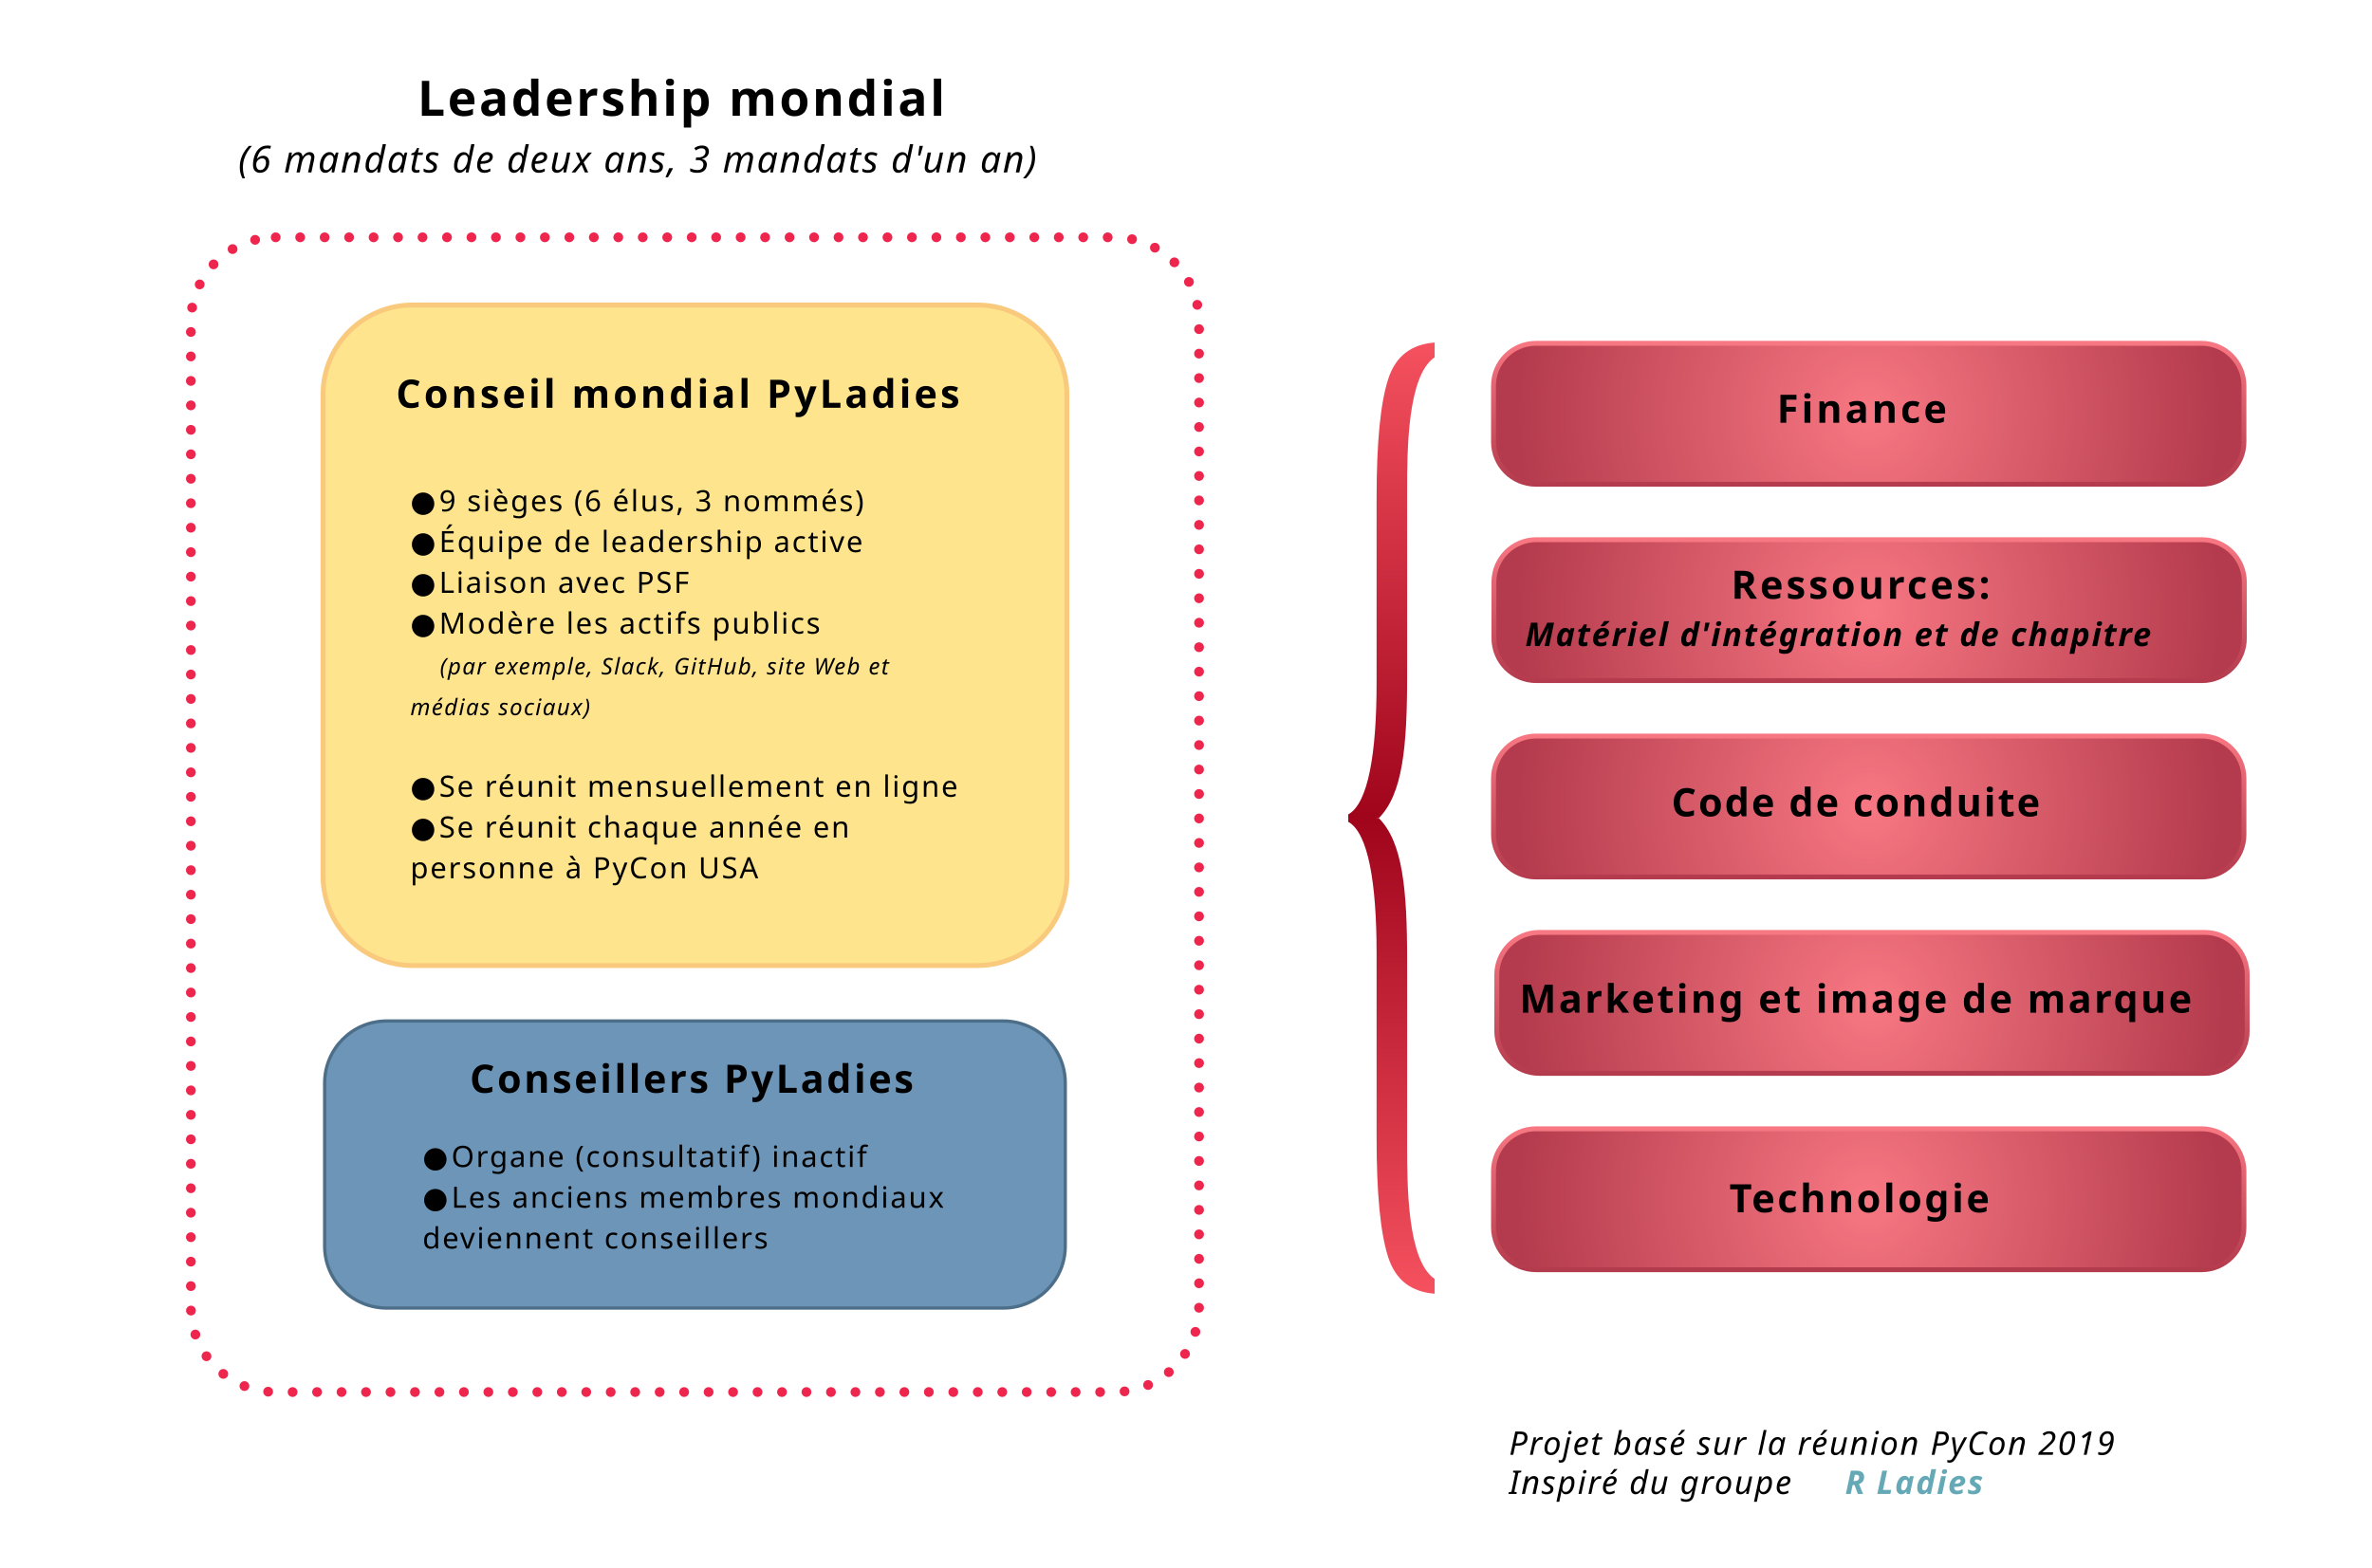
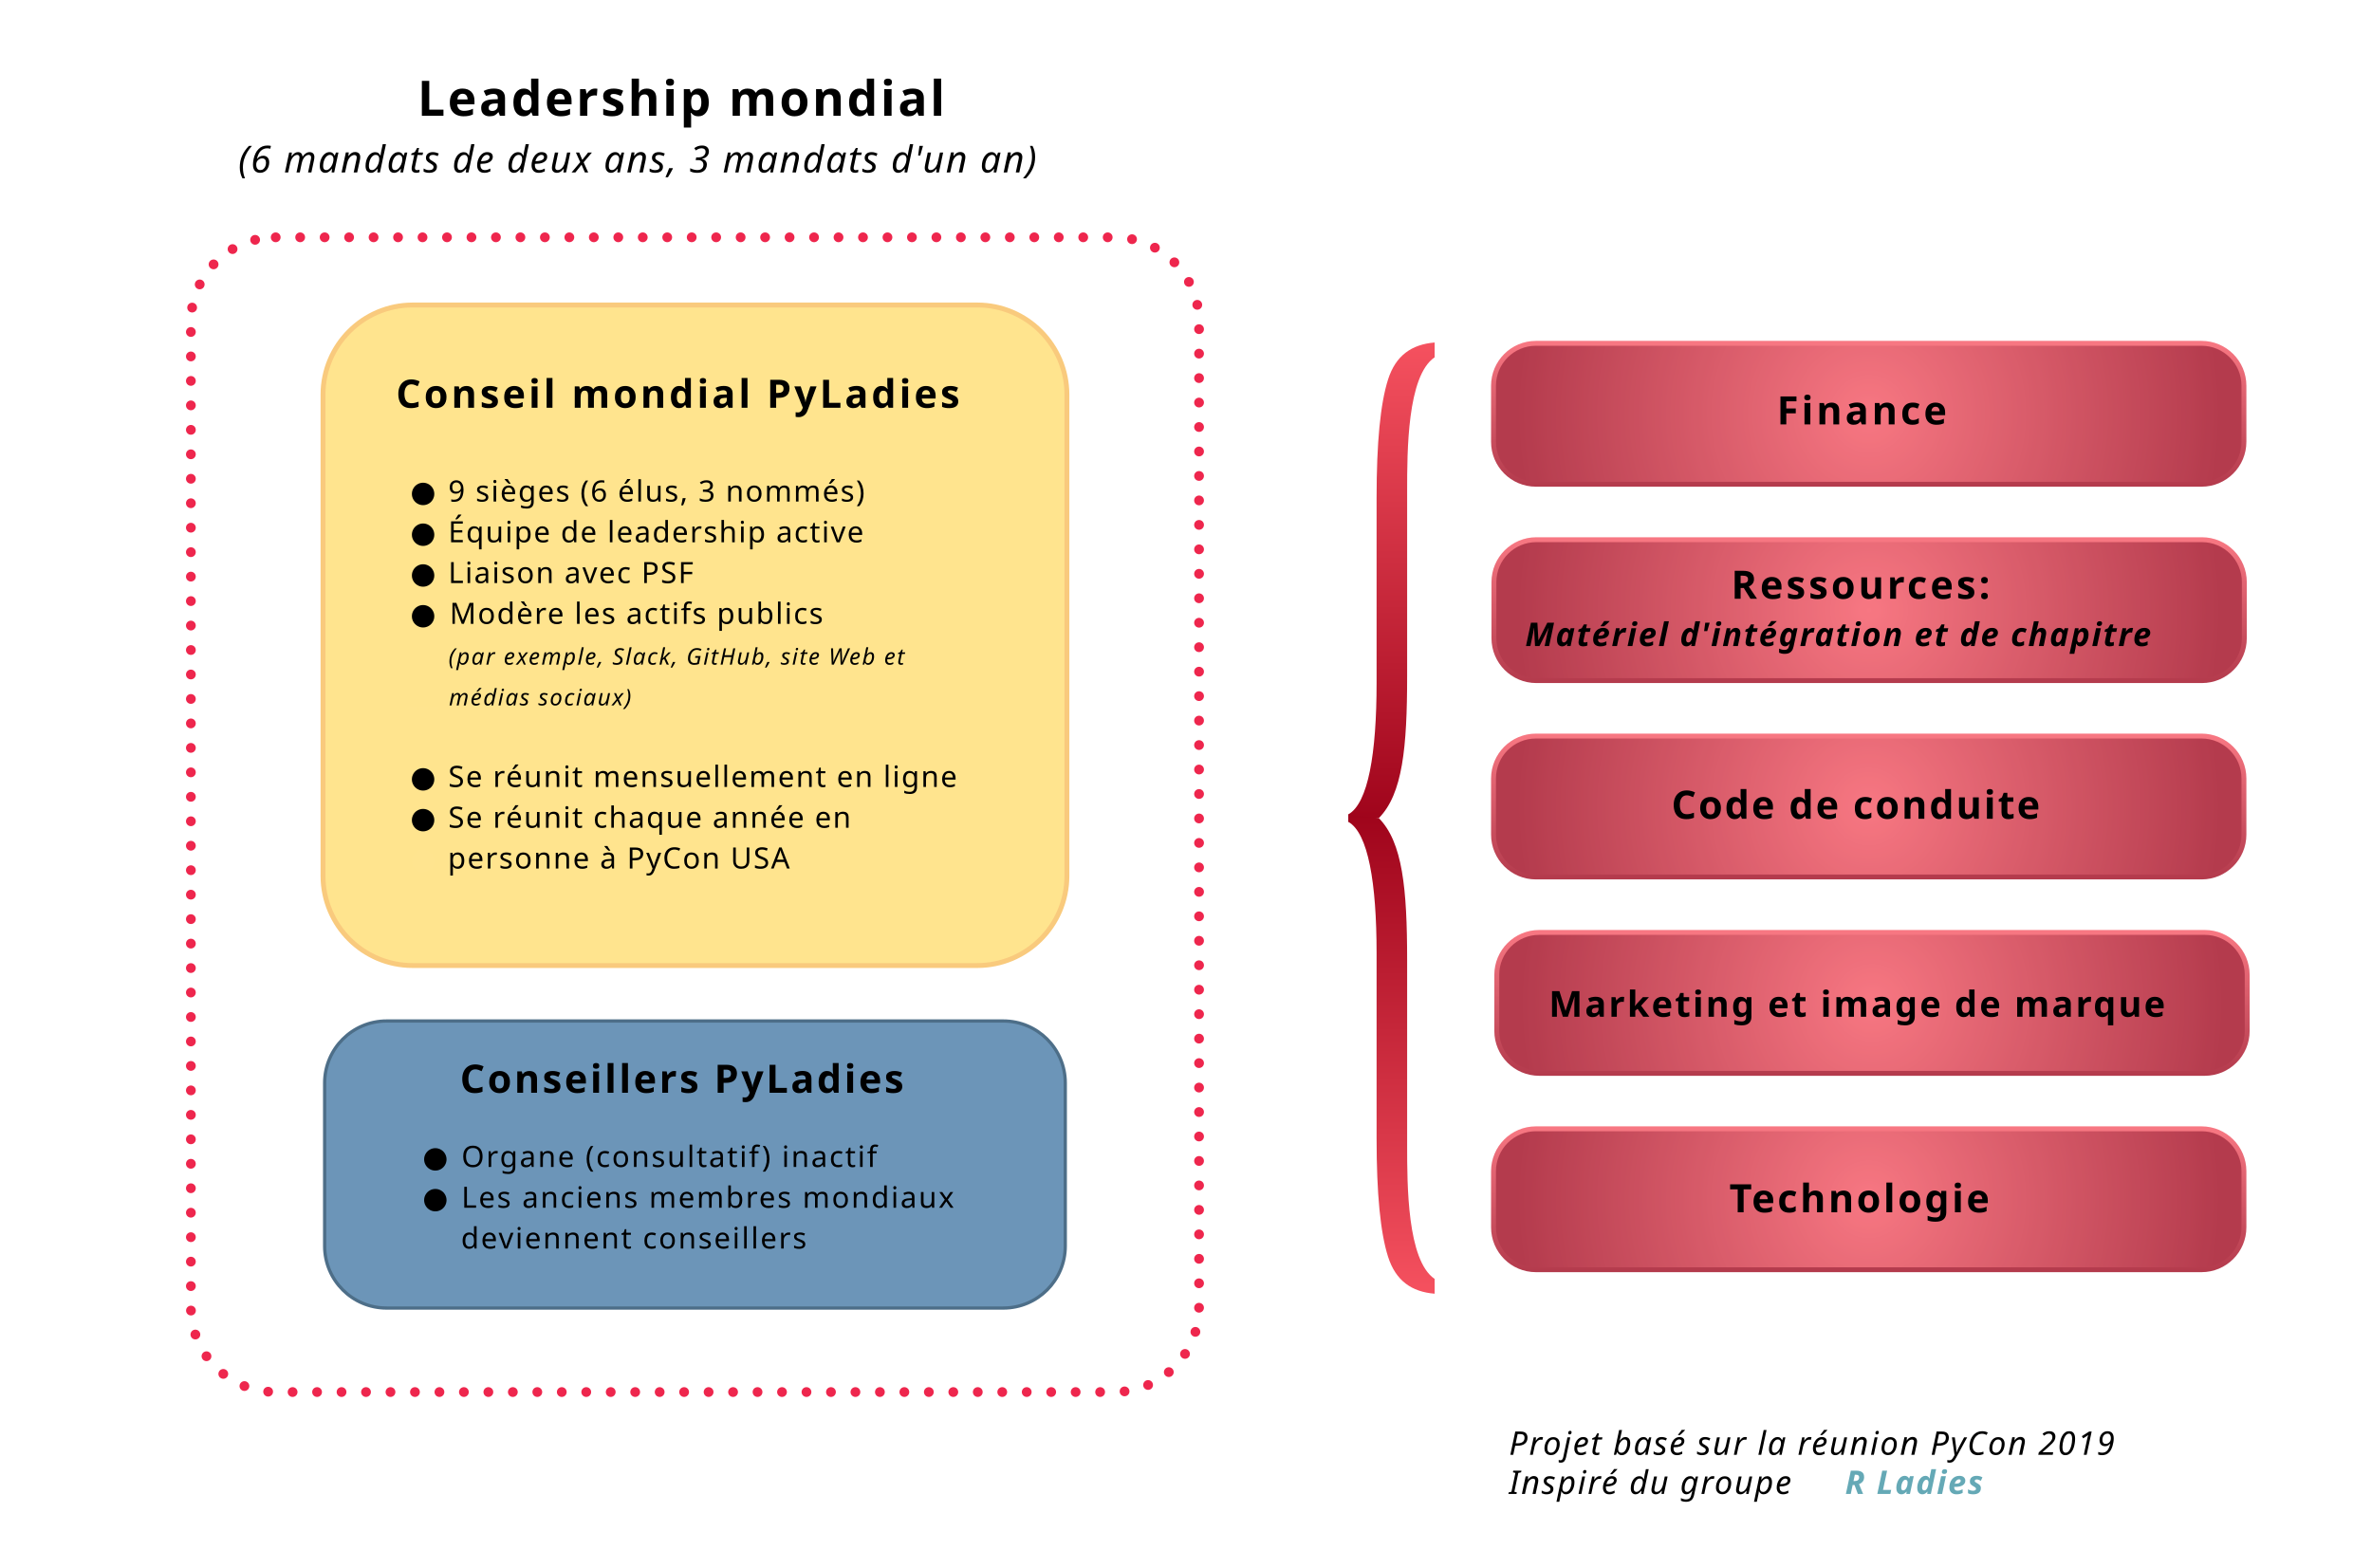
<svg xmlns="http://www.w3.org/2000/svg" width="1454px" height="961px" viewBox="0 0 1454 961" version="1.1">
  <defs>
    <radialGradient cx="50%" cy="50%" fx="50%" fy="50%" r="249.129%" gradientTransform="translate(0.5,0.5),scale(0.187826,1),rotate(-7.546546),translate(-0.5,-0.5)" id="radialGradient-1">
      <stop stop-color="#F5515F" offset="0%" />
      <stop stop-color="#9F041B" offset="100%" />
    </radialGradient>
    <linearGradient x1="50%" y1="0%" x2="50%" y2="100%" id="linearGradient-2">
      <stop stop-color="#F5515F" offset="0%" />
      <stop stop-color="#C42539" offset="55.574%" />
      <stop stop-color="#9F041B" offset="100%" />
    </linearGradient>
    <linearGradient x1="50%" y1="0%" x2="50%" y2="100%" id="linearGradient-3">
      <stop stop-color="#F5515F" offset="0%" />
      <stop stop-color="#9F041B" offset="100%" />
    </linearGradient>
  </defs>
  <g id="Artboard" stroke="none" stroke-width="1" fill="none" fill-rule="evenodd">
    <g id="Global-Leadership" transform="translate(117, 41.5)">
      <path d="M52,104 L566,104 C594.719,104 618,127.281 618,156 L618,760 C618,788.719 594.719,812 566,812 L52,812 C23.281,812 3.51703951e-15,788.719 0,760 L0,156 C-3.51703951e-15,127.281 23.281,104 52,104 Z" id="Dotted-Outline" stroke="#EE264D" stroke-width="6" stroke-linecap="round" stroke-dasharray="0,15" />
      <text id="Leadership-mondial" font-family="Montserrat-Bold, Montserrat" font-size="30" font-weight="bold" letter-spacing="1.559" fill="#000000">
        <tspan x="138.895" y="29.5">Leadership mondial</tspan>
        <tspan x="295" y="66.5">	</tspan>
      </text>
      <g id="Global-Council" transform="translate(80.5, 145)">
        <rect id="Rectangle" stroke="#F5A623" stroke-width="3" fill="#FFD141" opacity="0.592" x="0.5" y="0.5" width="456" height="405" rx="55" />
-         <text id="●-9-sièges-(6-élus," font-family="LucidaGrande-Bold, Lucida Grande" font-size="18" font-weight="bold" line-spacing="25" letter-spacing="1.085" fill="#000000">
-           <tspan x="54" y="127">●</tspan>
-           <tspan x="65.492" y="127" font-family="Montserrat-Bold, Montserrat"> </tspan>
-           <tspan x="71.671" y="127" font-family="Montserrat-SemiBold, Montserrat" font-weight="500">9 sièges (6 élus, 3 nommés)</tspan>
-           <tspan x="54" y="152">●</tspan>
-           <tspan x="65.492" y="152" font-family="Montserrat-Bold, Montserrat"> </tspan>
-           <tspan x="71.671" y="152" font-family="Montserrat-SemiBold, Montserrat" font-weight="500">Équipe de leadership active</tspan>
-           <tspan x="54" y="177">●</tspan>
-           <tspan x="65.492" y="177" font-family="Montserrat-Bold, Montserrat"> </tspan>
-           <tspan x="71.671" y="177" font-family="Montserrat-SemiBold, Montserrat" font-weight="500">Liaison avec PSF</tspan>
-           <tspan x="242.685" y="177" font-family="Montserrat-Bold, Montserrat" />
-           <tspan x="54" y="202">●</tspan>
-           <tspan x="65.492" y="202" font-family="Montserrat-Bold, Montserrat"> </tspan>
-           <tspan x="71.671" y="202" font-family="Montserrat-SemiBold, Montserrat" font-weight="500">Modère les actifs publics  </tspan>
-           <tspan x="54" y="227" font-family="Montserrat-SemiBold, Montserrat" font-weight="500">   </tspan>
-           <tspan x="72.16" y="227" font-family="Montserrat-MediumItalic, Montserrat" font-size="14" font-style="italic" font-weight="500" letter-spacing="0.778">(par exemple, Slack, GitHub, site Web et </tspan>
-           <tspan x="54" y="252" font-family="Montserrat-MediumItalic, Montserrat" font-size="14" font-style="italic" font-weight="500" letter-spacing="0.778">     médias sociaux)</tspan>
-           <tspan x="204.838" y="252" font-family="Montserrat-MediumItalic, Montserrat" font-style="italic" font-weight="500" letter-spacing="1" />
-           <tspan x="54" y="277" font-family="Montserrat-Bold, Montserrat" />
-           <tspan x="54" y="302">●</tspan>
-           <tspan x="65.492" y="302" font-family="Montserrat-Bold, Montserrat"> </tspan>
-           <tspan x="71.671" y="302" font-family="Montserrat-SemiBold, Montserrat" font-weight="500">Se réunit mensuellement en ligne</tspan>
-           <tspan x="421.924" y="302" font-family="Montserrat-Bold, Montserrat" />
-           <tspan x="54" y="327">●</tspan>
-           <tspan x="65.492" y="327" font-family="Montserrat-Bold, Montserrat"> </tspan>
-           <tspan x="71.671" y="327" font-family="Montserrat-SemiBold, Montserrat" font-weight="500">Se réunit chaque année en</tspan>
-           <tspan x="54" y="352" font-family="Montserrat-SemiBold, Montserrat" font-weight="500">   personne à PyCon USA</tspan>
+         <text id="●-9-sièges-(6-élus," font-family="LucidaGrande-Bold, Lucida Grande" font-size="18" font-weight="bold" line-spacing="25" letter-spacing="0.89">
+           <tspan x="54" y="121" fill="#000000">●</tspan>
+           <tspan x="65.296" y="121" font-family="Montserrat-Bold, Montserrat" fill="#000000">  </tspan>
+           <tspan x="77.264" y="121" font-family="Montserrat-SemiBold, Montserrat" font-weight="500" fill="#000000">9 sièges (6 élus, 3 nommés)</tspan>
+           <tspan x="54" y="146" fill="#000000">●</tspan>
+           <tspan x="65.296" y="146" font-family="Montserrat-Bold, Montserrat" fill="#000000">  </tspan>
+           <tspan x="77.264" y="146" font-family="Montserrat-SemiBold, Montserrat" font-weight="500" fill="#000000">Équipe de leadership active</tspan>
+           <tspan x="54" y="171" fill="#000000">●</tspan>
+           <tspan x="65.296" y="171" font-family="Montserrat-Bold, Montserrat" fill="#000000">  </tspan>
+           <tspan x="77.264" y="171" font-family="Montserrat-SemiBold, Montserrat" font-weight="500" fill="#000000">Liaison avec PSF</tspan>
+           <tspan x="245.152" y="171" font-family="Montserrat-Bold, Montserrat" fill="#000000" />
+           <tspan x="54" y="196" fill="#000000">● </tspan>
+           <tspan x="72.119" y="196" font-family="Montserrat-Bold, Montserrat" fill="#000000"> </tspan>
+           <tspan x="78.103" y="196" font-family="Montserrat-SemiBold, Montserrat" font-weight="500" fill="#000000">Modère les actifs publics  </tspan>
+           <tspan x="54" y="221" font-family="Montserrat-SemiBold, Montserrat" font-weight="500" fill="#000000">    </tspan>
+           <tspan x="77.432" y="221" font-family="Montserrat-MediumItalic, Montserrat" font-size="14" font-style="italic" font-weight="500" fill="#000000">(par exemple, Slack, GitHub, site Web et</tspan>
+           <tspan x="54" y="246" font-family="Montserrat-MediumItalic, Montserrat" font-size="14" font-style="italic" font-weight="500" fill="#FFE48F">___</tspan>
+           <tspan x="77.67" y="246" font-family="Montserrat-MediumItalic, Montserrat" font-size="14" font-style="italic" font-weight="500" fill="#000000">médias sociaux)</tspan>
+           <tspan x="54" y="271" font-family="Montserrat-Bold, Montserrat" fill="#000000" />
+           <tspan x="54" y="296" fill="#000000">●</tspan>
+           <tspan x="65.296" y="296" font-family="Montserrat-Bold, Montserrat" fill="#000000">  </tspan>
+           <tspan x="77.264" y="296" font-family="Montserrat-SemiBold, Montserrat" font-weight="500" fill="#000000">Se réunit mensuellement en ligne</tspan>
+           <tspan x="421.266" y="296" font-family="Montserrat-Bold, Montserrat" fill="#000000" />
+           <tspan x="54" y="321" fill="#000000">●</tspan>
+           <tspan x="65.296" y="321" font-family="Montserrat-Bold, Montserrat" fill="#000000">  </tspan>
+           <tspan x="77.264" y="321" font-family="Montserrat-SemiBold, Montserrat" font-weight="500" fill="#000000">Se réunit chaque année en</tspan>
+           <tspan x="54" y="346" fill="#FFE48F">●</tspan>
+           <tspan x="65.296" y="346" font-family="Montserrat-SemiBold, Montserrat" font-weight="500" fill="#FFE48F">  </tspan>
+           <tspan x="77.012" y="346" font-family="Montserrat-SemiBold, Montserrat" font-weight="500" fill="#000000">personne à PyCon USA</tspan>
        </text>
        <text id="Conseil-mondial-PyLa" font-family="Montserrat-Bold, Montserrat" font-size="24" font-weight="bold" letter-spacing="1.847" fill="#000000">
          <tspan x="45.27" y="63.5">Conseil mondial PyLadies</tspan>
          <tspan x="411.73" y="63.5" font-family="Montserrat-Regular, Montserrat" font-size="16" font-weight="normal" letter-spacing="1.231" />
          <tspan x="228.5" y="92.5" font-family="Montserrat-Regular, Montserrat" font-size="16" font-weight="normal" letter-spacing="1.231" />
        </text>
      </g>
      <g id="Advisors" transform="translate(81.5, 584)">
        <rect id="Rectangle" stroke="#0C395D" stroke-width="2" fill="#366F9E" opacity="0.732" x="0.5" y="0.5" width="454" height="176" rx="38" />
-         <text id="●-Organe-(consultati" font-family="Montserrat-SemiBold, Montserrat" font-size="18" font-weight="500" line-spacing="25" letter-spacing="1.085" fill="#000000">
-           <tspan x="60.5" y="65" />
-           <tspan x="60.5" y="90" font-family="LucidaGrande-Bold, Lucida Grande" font-weight="bold">●</tspan>
-           <tspan x="71.992" y="90" font-family="Montserrat-Bold, Montserrat" font-weight="bold"> </tspan>
-           <tspan x="78.171" y="90">Organe (consultatif) inactif</tspan>
-           <tspan x="60.5" y="115" font-family="LucidaGrande-Bold, Lucida Grande" font-weight="bold">●</tspan>
-           <tspan x="71.992" y="115" font-family="Montserrat-Bold, Montserrat" font-weight="bold"> </tspan>
-           <tspan x="78.171" y="115">Les anciens membres mondiaux </tspan>
-           <tspan x="60.5" y="140">   deviennent conseillers</tspan>
+         <text id="●-Organe-(consultati" font-family="Montserrat-SemiBold, Montserrat" font-size="18" font-weight="500" line-spacing="25" letter-spacing="1.085">
+           <tspan x="60.5" y="65" fill="#000000" />
+           <tspan x="60.5" y="90" font-family="LucidaGrande-Bold, Lucida Grande" font-weight="bold" fill="#000000">●</tspan>
+           <tspan x="71.992" y="90" font-family="Montserrat-Bold, Montserrat" font-weight="bold" fill="#000000">  </tspan>
+           <tspan x="84.35" y="90" fill="#000000">Organe (consultatif) inactif</tspan>
+           <tspan x="60.5" y="115" font-family="LucidaGrande-Bold, Lucida Grande" font-weight="bold" fill="#000000">●</tspan>
+           <tspan x="71.992" y="115" font-family="Montserrat-Bold, Montserrat" font-weight="bold" fill="#000000">  </tspan>
+           <tspan x="84.35" y="115" fill="#000000">Les anciens membres mondiaux</tspan>
+           <tspan x="60.5" y="140" font-family="LucidaGrande-Bold, Lucida Grande" font-weight="bold" fill="#6C95B8">●</tspan>
+           <tspan x="71.992" y="140" fill="#6C95B8">  </tspan>
+           <tspan x="84.098" y="140" fill="#000000">deviennent conseillers</tspan>
        </text>
        <text id="Conseillers-PyLadies" font-family="Montserrat-Bold, Montserrat" font-size="24" font-weight="bold" letter-spacing="1.547" fill="#000000">
-           <tspan x="89.473" y="44.5">Conseillers PyLadies</tspan>
-           <tspan x="377.527" y="44.5" font-family="Montserrat-Regular, Montserrat" font-size="16" font-weight="normal" letter-spacing="0.931" />
-           <tspan x="233.5" y="73.5" font-family="Montserrat-Regular, Montserrat" font-size="16" font-weight="normal" letter-spacing="0.931" />
+           <tspan x="83.473" y="44.5">Conseillers PyLadies</tspan>
+           <tspan x="371.527" y="44.5" font-family="Montserrat-Regular, Montserrat" font-size="16" font-weight="normal" letter-spacing="0.931" />
+           <tspan x="227.5" y="73.5" font-family="Montserrat-Regular, Montserrat" font-size="16" font-weight="normal" letter-spacing="0.931" />
        </text>
      </g>
    </g>
    <g id="Projects" transform="translate(826, 210)">
      <rect id="Rectangle" stroke="url(#linearGradient-2)" stroke-width="3" fill="url(#radialGradient-1)" opacity="0.779" x="89.5" y="482.1" width="460" height="86.4" rx="26" />
      <text id="Technologie" font-family="Montserrat-Bold, Montserrat" font-size="24" font-weight="bold" letter-spacing="1.547" fill="#000000">
        <tspan x="234.047" y="533.3">Technologie</tspan>
        <tspan x="404.953" y="533.3" font-family="Montserrat-Regular, Montserrat" font-size="16" font-weight="normal" letter-spacing="0.931" />
        <tspan x="319.5" y="562.3" font-family="Montserrat-Regular, Montserrat" font-size="16" font-weight="normal" letter-spacing="0.931" />
      </text>
      <rect id="Rectangle" stroke="url(#linearGradient-2)" stroke-width="3" fill="url(#radialGradient-1)" opacity="0.779" x="91.5" y="361.7" width="460" height="86.4" rx="26" />
-       <text id="Marketing-et-image-d" font-family="Montserrat-Bold, Montserrat" font-size="24" font-weight="bold" letter-spacing="1.447" fill="#000000">
-         <tspan x="105.388" y="410.9">Marketing et image de marque</tspan>
-         <tspan x="537.612" y="410.9" font-family="Montserrat-Regular, Montserrat" font-size="16" font-weight="normal" letter-spacing="0.831" />
-         <tspan x="321.5" y="439.9" font-family="Montserrat-Regular, Montserrat" font-size="16" font-weight="normal" letter-spacing="0.831" />
+       <text id="Marketing-et-image-d" font-family="Montserrat-Bold, Montserrat" font-size="22" font-weight="bold" letter-spacing="1.327" fill="#000000">
+         <tspan x="123.397" y="413.4">Marketing et image de marque</tspan>
+         <tspan x="519.603" y="413.4" font-family="Montserrat-Regular, Montserrat" font-weight="normal" letter-spacing="1.143" />
+         <tspan x="321.5" y="440.4" font-family="Montserrat-Regular, Montserrat" font-size="16" font-weight="normal" letter-spacing="0.831" />
      </text>
      <rect id="Rectangle" stroke="url(#linearGradient-2)" stroke-width="3" fill="url(#radialGradient-1)" opacity="0.779" x="89.5" y="241.3" width="460" height="86.4" rx="26" />
      <text id="Code-de-conduite" font-family="Montserrat-Bold, Montserrat" font-size="24" font-weight="bold" letter-spacing="1.247" fill="#000000">
-         <tspan x="198.571" y="290.5">Code de conduite</tspan>
-         <tspan x="440.429" y="290.5" font-family="Montserrat-Regular, Montserrat" font-size="16" font-weight="normal" letter-spacing="0.631" />
-         <tspan x="319.5" y="319.5" font-family="Montserrat-Regular, Montserrat" font-size="16" font-weight="normal" letter-spacing="0.631" />
+         <tspan x="198.571" y="292">Code de conduite</tspan>
+         <tspan x="440.429" y="292" font-family="Montserrat-Regular, Montserrat" font-size="16" font-weight="normal" letter-spacing="0.631" />
+         <tspan x="319.5" y="321" font-family="Montserrat-Regular, Montserrat" font-size="16" font-weight="normal" letter-spacing="0.631" />
      </text>
      <rect id="Rectangle" stroke="url(#linearGradient-2)" stroke-width="3" fill="url(#radialGradient-1)" opacity="0.779" x="89.75" y="120.9" width="460" height="86.4" rx="26" />
      <text id="Ressources:-Matériel" font-family="Montserrat-Bold, Montserrat" font-size="24" font-weight="bold" letter-spacing="1.847" fill="#000000">
        <tspan x="235.191" y="157.1">Ressources:</tspan>
        <tspan x="108.903" y="186.1" font-family="Montserrat-BoldItalic, Montserrat" font-size="20" font-style="italic" letter-spacing="1.039">Matériel d'intégration et de chapitre</tspan>
-         <tspan x="530.597" y="186.1" font-family="Montserrat-Regular, Montserrat" font-size="16" font-weight="normal" letter-spacing="1.231" />
+         <tspan x="530.597" y="186.1" font-family="Montserrat-Regular, Montserrat" font-size="20" font-weight="normal" letter-spacing="1.539" />
      </text>
      <rect id="Rectangle" stroke="url(#linearGradient-2)" stroke-width="3" fill="url(#radialGradient-1)" opacity="0.779" x="89.5" y="0.5" width="460" height="86.4" rx="26" />
      <text id="Finance" font-family="Montserrat-Bold, Montserrat" font-size="24" font-weight="bold" letter-spacing="1.847" fill="#000000">
-         <tspan x="263.235" y="49.2">Finance</tspan>
-         <tspan x="375.765" y="49.2" font-family="Montserrat-Regular, Montserrat" font-size="16" font-weight="normal" letter-spacing="1.231" />
-         <tspan x="319.5" y="78.2" font-family="Montserrat-Regular, Montserrat" font-size="16" font-weight="normal" letter-spacing="1.231" />
+         <tspan x="263.235" y="50.2">Finance</tspan>
+         <tspan x="375.765" y="50.2" font-family="Montserrat-Regular, Montserrat" font-size="16" font-weight="normal" letter-spacing="1.231" />
+         <tspan x="319.5" y="79.2" font-family="Montserrat-Regular, Montserrat" font-size="16" font-weight="normal" letter-spacing="1.231" />
      </text>
      <g id="ouput-bracket" transform="translate(0.5, 0)" fill="url(#linearGradient-3)" fill-rule="nonzero">
        <path d="M0,293.85 L0,289.312 C12.175,282.504 17.326,251.871 17.326,208.758 L17.326,95.303 C17.326,61.266 19.668,37.44 24.351,22.691 C29.033,7.942 38.867,1.135 52.916,0 L52.916,9.076 C36.057,20.422 36.057,66.939 36.057,90.764 L36.057,204.22 C36.057,248.468 33.248,276.832 18.731,291.581" id="a" />
        <path d="M0,583.213 L0,578.674 C12.175,571.867 17.326,541.234 17.326,498.121 L17.326,384.665 C17.326,350.629 19.668,326.803 24.351,312.054 C29.033,297.304 38.867,290.497 52.916,289.363 L52.916,298.439 C36.057,309.785 36.057,356.301 36.057,380.127 L36.057,493.583 C36.057,537.83 33.248,566.194 18.731,580.943" id="a" transform="translate(26.45776, 436.2876) scale(1, -1) translate(-26.45776, -436.2876) " />
      </g>
    </g>
    <g id="Aknowledgements" transform="translate(925, 873)" font-family="Montserrat-SemiBoldItalic, Montserrat" font-size="20" font-style="italic" font-weight="500" letter-spacing="0.939">
      <text id="Projet-basé-sur-la-r" fill="#000000">
        <tspan x="0" y="19">Projet basé sur la réunion PyCon 2019</tspan>
      </text>
      <text id="Inspiré-du-groupe-R">
        <tspan x="0" y="43" fill="#000000">Inspiré du groupe </tspan>
        <tspan x="205.987" y="43" font-family="Montserrat-BoldItalic, Montserrat" font-weight="bold" fill="#65A9B6">R Ladies</tspan>
      </text>
    </g>
    <text id="(6-mandats-de-deux-a" font-family="Montserrat-SemiBoldItalic, Montserrat" font-size="22.8" font-style="italic" font-weight="500" letter-spacing="0.95" fill="#000000">
      <tspan x="146.08" y="105.725">(6 mandats de deux ans, 3 mandats d'un an)</tspan>
    </text>
  </g>
</svg>
